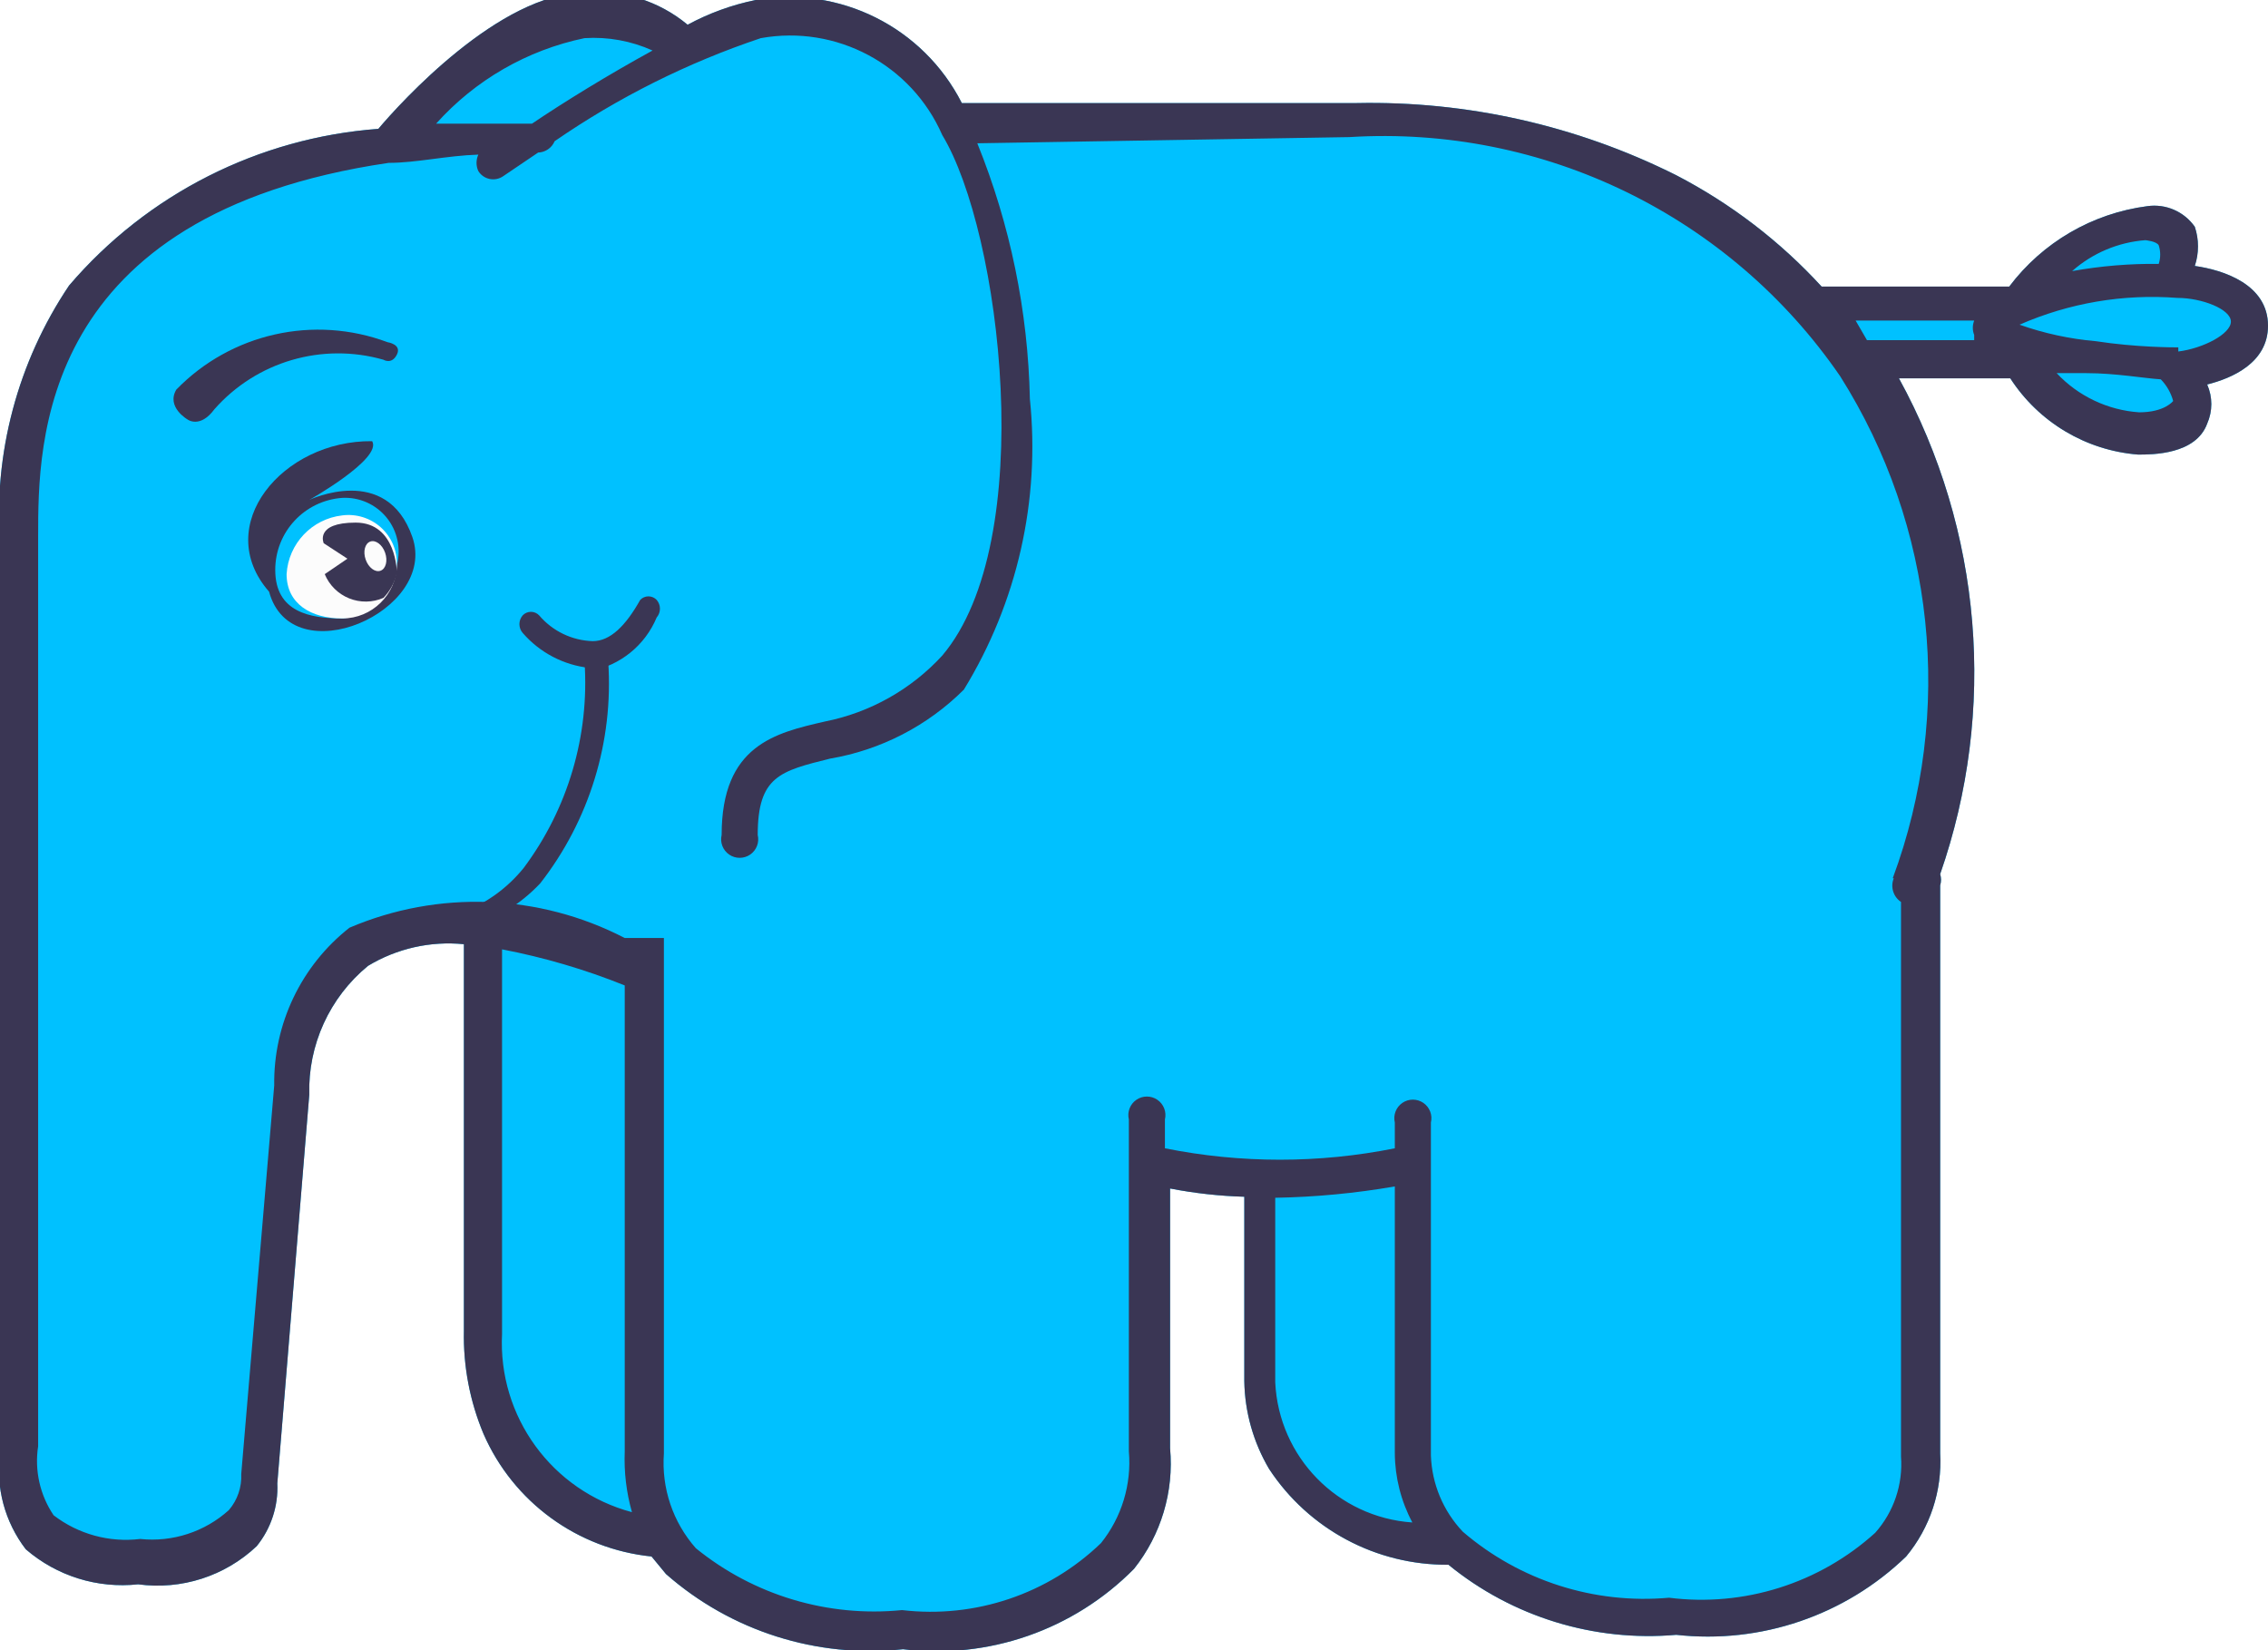
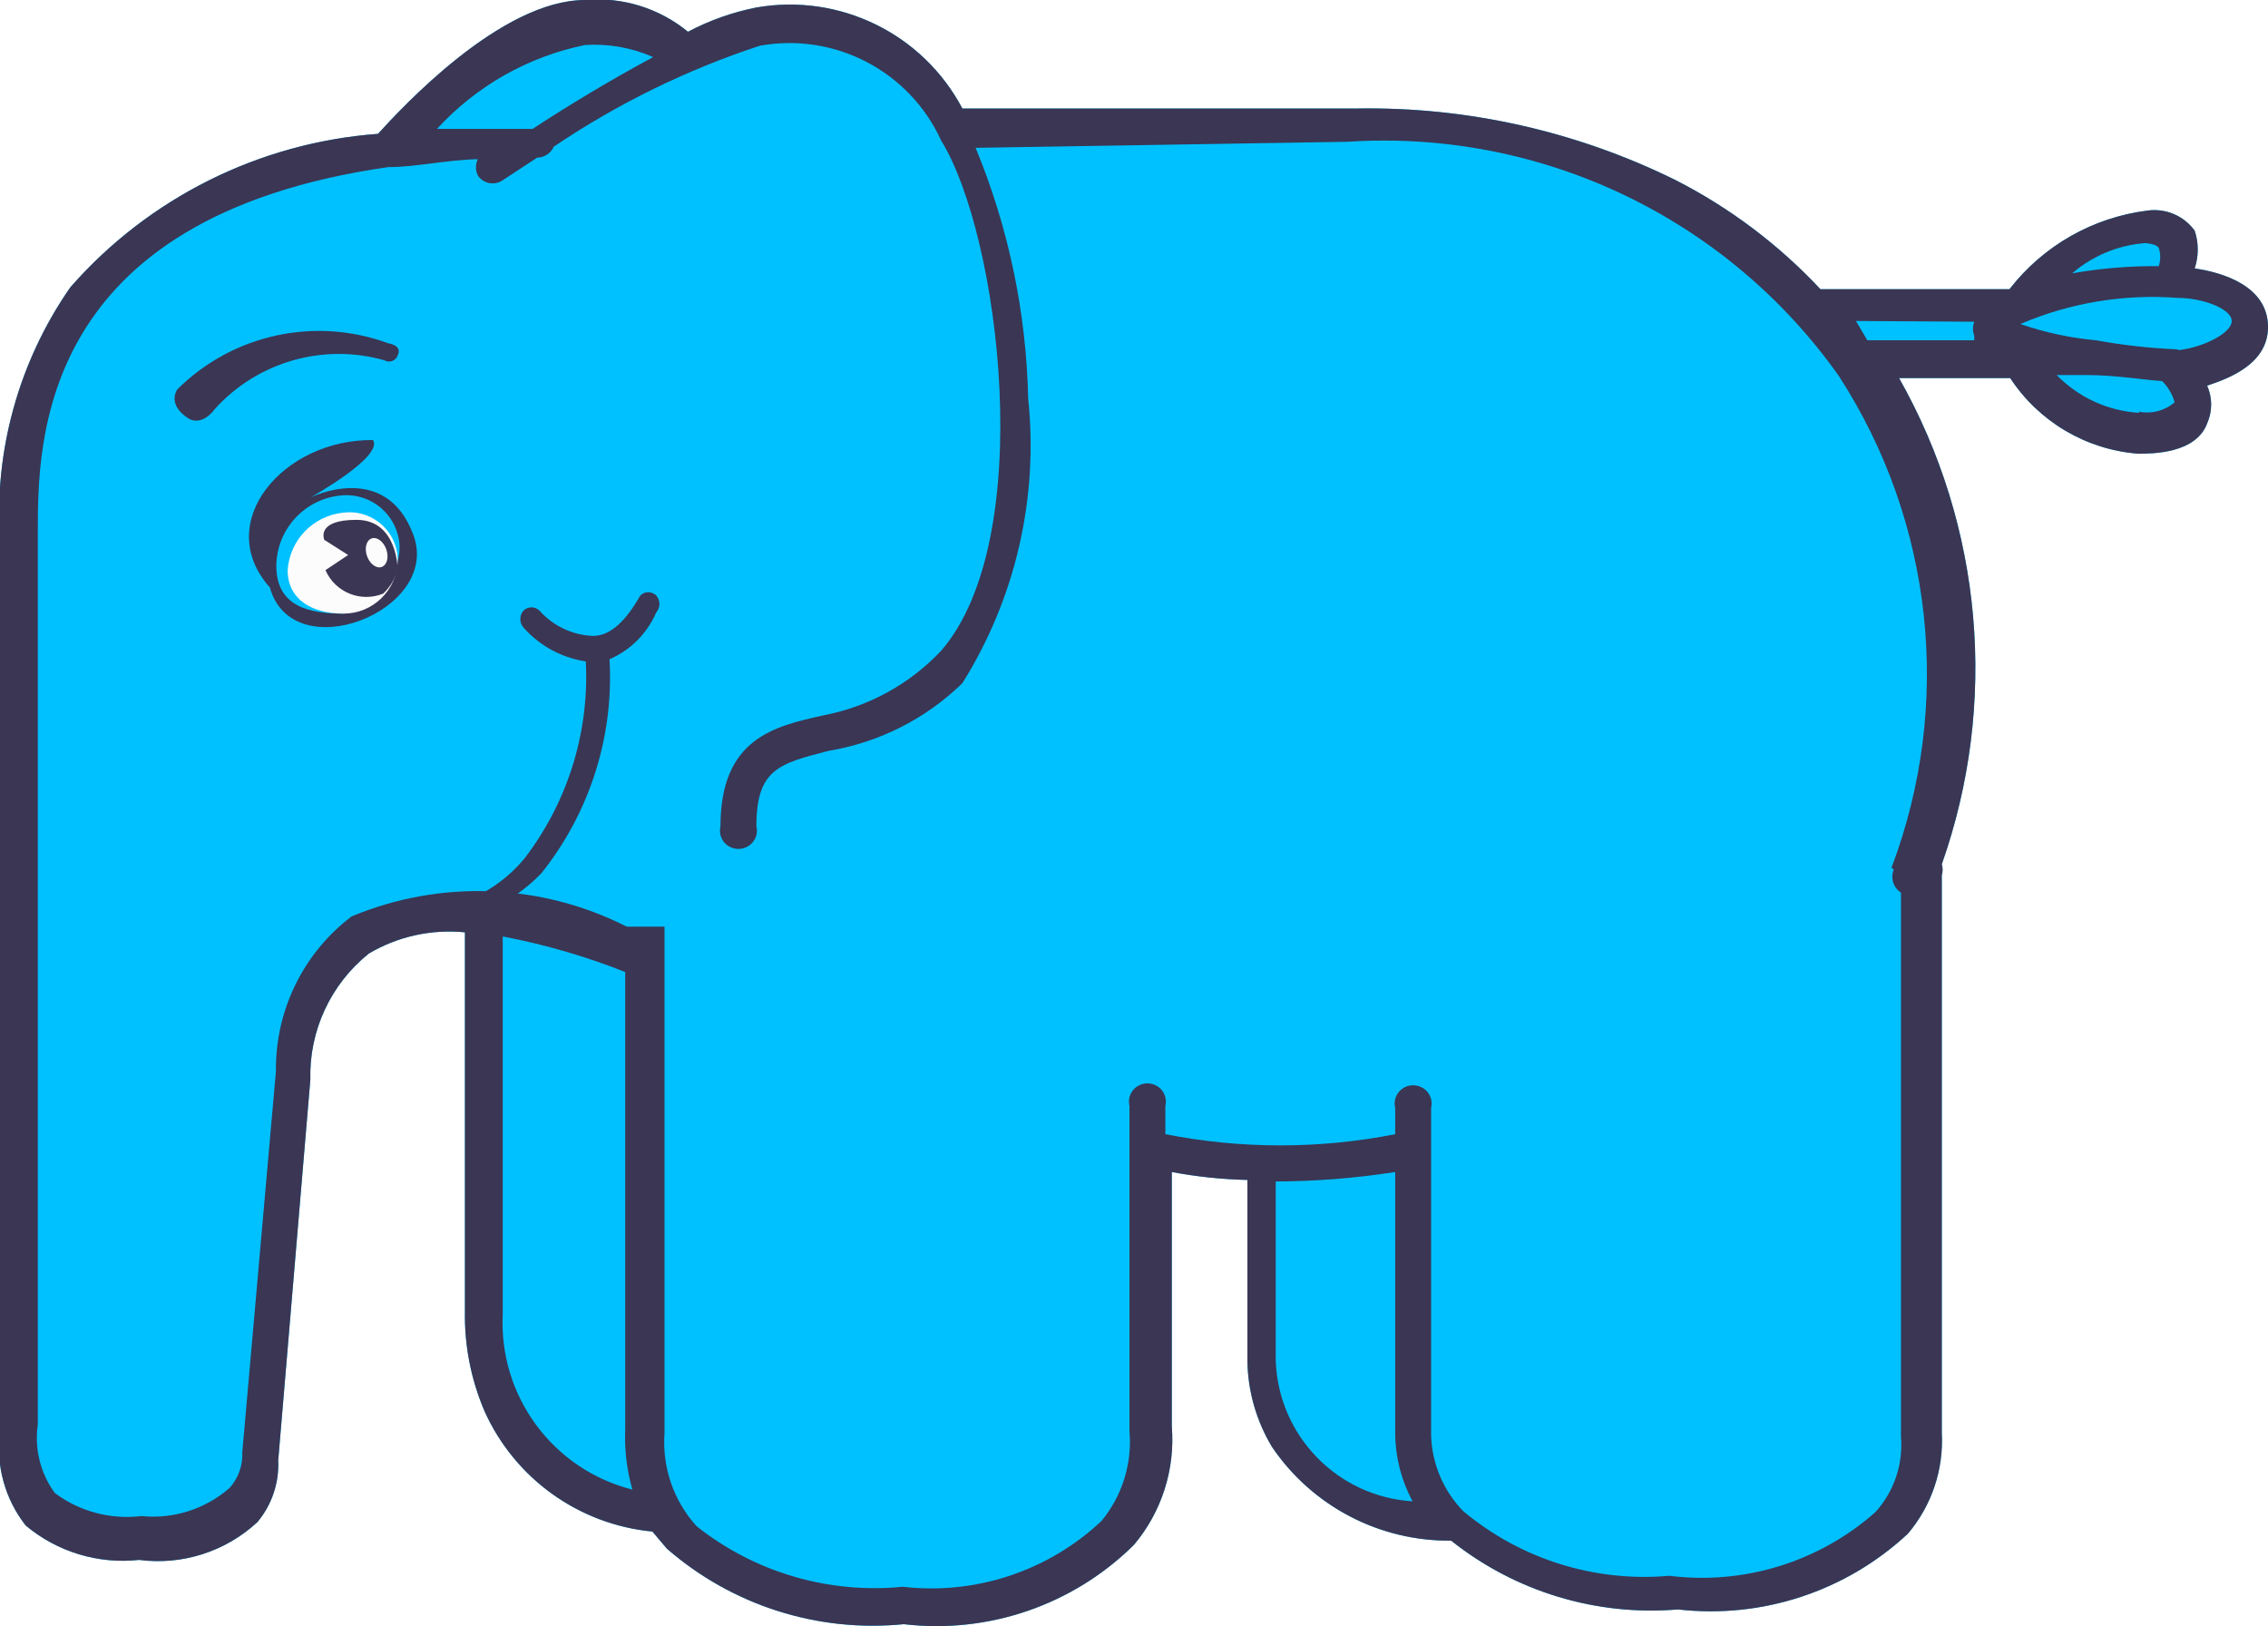
- <svg xmlns="http://www.w3.org/2000/svg" id="facbef17-e70d-47bd-ad74-79cdb30b9b01" data-name="Слой 1" width="22" height="16" viewBox="0 0 22 16">
-   <polygon points="21.19 3.6 21.19 4.08 20.93 4.3 20.47 4.18 20.13 4.08 19.82 3.82 19.82 3.67 19.8 3.55 20.14 3.55 20.76 3.6 21.19 3.6" fill="#00c1ff" />
-   <polygon points="20.73 2.81 19.62 3 19.48 3.2 19.65 3.36 20.5 3.55 21.38 3.55 21.61 3.42 21.76 3.18 21.69 2.93 21.44 2.86 21.1 2.79 20.73 2.81" fill="#00c1ff" />
-   <polygon points="20.87 2.18 20.1 2.48 20.06 2.71 20.52 2.71 20.95 2.71 21.1 2.63 21.07 2.39 20.87 2.18" fill="#00c1ff" />
-   <path d="M22,3.16c0-.4-.43-.54-.71-.58a.6.6,0,0,0,0-.38A.48.48,0,0,0,20.83,2h0a2,2,0,0,0-1.34.78H17.67a5.1,5.1,0,0,0-1.41-1.08,6.62,6.62,0,0,0-3.1-.7h0L9.33,1a1.88,1.88,0,0,0-2-1,2.4,2.4,0,0,0-.66.24,1.36,1.36,0,0,0-1-.31c-.82,0-1.79,1.07-2,1.32a4.37,4.37,0,0,0-3,1.52A4,4,0,0,0,0,5.29c0,.09,0,.18,0,.23v0c0,.08,0,8,0,8.49,0,0,0,.06,0,.09a1.26,1.26,0,0,0,.25.93,1.43,1.43,0,0,0,1.09.34A1.4,1.4,0,0,0,2.49,15a.9.9,0,0,0,.2-.61L3,10.62a1.56,1.56,0,0,1,.57-1.25,1.51,1.51,0,0,1,.93-.21v3.75a2.45,2.45,0,0,0,.19,1,2,2,0,0,0,1.63,1.19l.14.17A3,3,0,0,0,8.76,16,2.69,2.69,0,0,0,11,15.22a1.64,1.64,0,0,0,.35-1.17V11.53a4.45,4.45,0,0,0,.72.08v1.79a1.73,1.73,0,0,0,.24.85,2.06,2.06,0,0,0,1.74.93,3.07,3.07,0,0,0,2.21.68,2.77,2.77,0,0,0,2.23-.76,1.44,1.44,0,0,0,.33-1V8.59a.19.19,0,0,0,0-.11,5.94,5.94,0,0,0-.4-4.81H19.5a1.63,1.63,0,0,0,1.24.74h0c.14,0,.56,0,.67-.3a.47.47,0,0,0,0-.38C21.65,3.67,22,3.52,22,3.16Z" fill="#00c1ff" />
-   <path d="M20.94,2.38a.29.29,0,0,1,0,.18,4.47,4.47,0,0,0-.84.07,1.21,1.21,0,0,1,.71-.3S20.92,2.34,20.94,2.38Z" fill="#00c1ff" />
-   <path d="M19.15,3.11a.19.19,0,0,0,0,.14l0,.05H18.11L18,3.11Z" fill="#00c1ff" />
-   <path d="M4.52,9A.12.12,0,0,1,4.41,9a.12.12,0,0,1,.08-.15,1.41,1.41,0,0,0,.59-.43,3,3,0,0,0,.59-2,.12.12,0,1,1,.23,0,3.15,3.15,0,0,1-.66,2.15A1.6,1.6,0,0,1,4.55,9Z" fill="#3a3654" />
-   <path d="M5.72,6.48a1,1,0,0,1-.65-.34.13.13,0,0,1,0-.17.11.11,0,0,1,.16,0,.71.71,0,0,0,.52.25c.17,0,.32-.15.46-.4a.11.11,0,0,1,.16,0,.13.13,0,0,1,0,.17.87.87,0,0,1-.64.52Z" fill="#3a3654" />
-   <path d="M3.72,3.49s.08.05.13-.05-.09-.12-.09-.12a1.92,1.92,0,0,0-2.05.46c-.1.17.11.29.11.29s.12.09.26-.1A1.6,1.6,0,0,1,3.72,3.49Z" fill="#3a3654" />
-   <path d="M3,4.85s.75-.36,1,.36-1.17,1.34-1.39.53c-.56-.64.13-1.47,1-1.46C3.71,4.45,3,4.85,3,4.85Z" fill="#3a3654" />
-   <path d="M3.85,5.48A.59.59,0,0,1,3.32,6c-.31,0-.65-.06-.65-.47a.7.7,0,0,1,.65-.7A.52.52,0,0,1,3.85,5.48Z" fill="#00c1ff" />
-   <path d="M3.85,5.48A.53.53,0,0,1,3.32,6c-.3,0-.54-.14-.54-.43A.61.61,0,0,1,3.32,5,.47.47,0,0,1,3.85,5.48Z" fill="#fcfcfc" />
-   <path d="M3.85,5.56s0-.49-.4-.49-.31.2-.31.2l.23.15-.22.15a.43.43,0,0,0,.57.23A.52.52,0,0,0,3.85,5.56Z" fill="#3a3654" />
-   <ellipse cx="3.64" cy="5.4" rx="0.1" ry="0.15" transform="translate(-1.57 1.49) rotate(-19.17)" fill="#fcfcfc" />
-   <path d="M22,3.16c0-.4-.43-.54-.71-.58a.6.6,0,0,0,0-.38A.48.48,0,0,0,20.83,2h0a2,2,0,0,0-1.34.78H17.67a5.1,5.1,0,0,0-1.41-1.08,6.62,6.62,0,0,0-3.1-.7h0L9.33,1a1.88,1.88,0,0,0-2-1,2.4,2.4,0,0,0-.66.24,1.36,1.36,0,0,0-1-.31c-.82,0-1.79,1.07-2,1.32a4.37,4.37,0,0,0-3,1.52A4,4,0,0,0,0,5.29c0,.09,0,.18,0,.23v0c0,.08,0,8,0,8.49,0,0,0,.06,0,.09a1.26,1.26,0,0,0,.25.93,1.43,1.43,0,0,0,1.09.34A1.4,1.4,0,0,0,2.49,15a.9.9,0,0,0,.2-.61L3,10.62a1.56,1.56,0,0,1,.57-1.25,1.51,1.51,0,0,1,.93-.21v3.75a2.45,2.45,0,0,0,.19,1,2,2,0,0,0,1.63,1.19l.14.17A3,3,0,0,0,8.76,16,2.69,2.69,0,0,0,11,15.22a1.64,1.64,0,0,0,.35-1.17V11.53a4.45,4.45,0,0,0,.72.08v1.79a1.73,1.73,0,0,0,.24.85,2.06,2.06,0,0,0,1.74.93,3.07,3.07,0,0,0,2.21.68,2.77,2.77,0,0,0,2.23-.76,1.44,1.44,0,0,0,.33-1V8.59a.19.19,0,0,0,0-.11,5.94,5.94,0,0,0-.4-4.81H19.5a1.63,1.63,0,0,0,1.24.74h0c.14,0,.56,0,.67-.3a.47.47,0,0,0,0-.38C21.65,3.67,22,3.52,22,3.16Zm-1.06-.78a.29.29,0,0,1,0,.18,4.47,4.47,0,0,0-.84.07,1.21,1.21,0,0,1,.71-.3S20.92,2.34,20.94,2.38ZM5.67.37a1.39,1.39,0,0,1,.66.12c-.42.23-.86.5-1.17.71q-.49,0-.93,0A2.66,2.66,0,0,1,5.67.37Zm-.8,12.57h0V9.21a6.42,6.42,0,0,1,1.19.35c0,1.17,0,4.28,0,4.52v0a1.89,1.89,0,0,0,.07.59A1.7,1.7,0,0,1,4.87,12.94Zm7.5.47h0V11.62a7.57,7.57,0,0,0,1.16-.11V14.1a1.45,1.45,0,0,0,.17.67A1.43,1.43,0,0,1,12.37,13.41Zm6-4.89a.19.19,0,0,0,.07.23v5.38a1,1,0,0,1-.25.74,2.51,2.51,0,0,1-2,.63,2.7,2.7,0,0,1-2-.64,1.13,1.13,0,0,1-.31-.74h0V10.89a.18.18,0,1,0-.35,0v.25a5.67,5.67,0,0,1-2.23,0v-.28a.18.18,0,1,0-.35,0v3.22a1.25,1.25,0,0,1-.27.89,2.38,2.38,0,0,1-1.93.65,2.74,2.74,0,0,1-2-.6,1.25,1.25,0,0,1-.31-.92v0c0-.29,0-5,0-5H6.06v0a3.13,3.13,0,0,0-2.67-.1,1.91,1.91,0,0,0-.73,1.53l-.32,3.77a.14.14,0,0,0,0,0,.5.5,0,0,1-.12.35,1.11,1.11,0,0,1-.86.28,1.15,1.15,0,0,1-.84-.23.94.94,0,0,1-.15-.67s0-.07,0-.1c0-.47,0-8.18,0-8.48,0-.07,0-.15,0-.25,0-.9,0-3.12,3.4-3.62h0c.27,0,.56-.07.87-.08a.19.19,0,0,0,0,.16.17.17,0,0,0,.24.05l.34-.23h0a.18.18,0,0,0,.16-.11,8,8,0,0,1,2-1,1.61,1.61,0,0,1,1.76.94c.57.94.94,3.94,0,5.05A2.1,2.1,0,0,1,8,7c-.48.11-1,.23-1,1.1a.18.18,0,1,0,.35,0c0-.57.22-.62.7-.74a2.41,2.41,0,0,0,1.3-.67h0a4.51,4.51,0,0,0,.64-2.82,7,7,0,0,0-.51-2.48l3.61-.06a5.37,5.37,0,0,1,4.76,2.32A5.52,5.52,0,0,1,18.36,8.52ZM20.75,4a1.21,1.21,0,0,1-.8-.38l.29,0c.28,0,.56.05.72.06a.48.48,0,0,1,.12.21S21,4,20.75,4Zm.38-.63c-.05,0-.41,0-.8-.06a3,3,0,0,1-.74-.16,3.2,3.2,0,0,1,1.53-.26h0c.24,0,.52.11.52.23S21.37,3.38,21.13,3.41Z" fill="#3a3654" />
-   <path d="M19.15,3.11a.19.19,0,0,0,0,.14l0,.05H18.11L18,3.11Z" fill="#00c1ff" />
+ <svg xmlns="http://www.w3.org/2000/svg" id="93f66dd0-8ee1-45ba-a78b-b76141b895c2" data-name="facbef17-e70d-47bd-ad74-79cdb30b9b01" width="60" height="43" viewBox="0 0 60 43">
+   <polygon points="57.79 9.82 57.79 11.1 57.08 11.69 55.83 11.37 54.9 11.1 54.06 10.41 54.06 10.01 54 9.69 54.93 9.69 56.62 9.82 57.79 9.82" fill="#00c1ff" />
+   <polygon points="56.54 7.71 53.51 8.22 53.13 8.75 53.59 9.18 55.91 9.69 58.31 9.69 58.94 9.34 59.35 8.7 59.16 8.03 58.47 7.84 57.55 7.66 56.54 7.71" fill="#00c1ff" />
+   <polygon points="56.92 6.03 54.82 6.83 54.71 7.44 55.97 7.44 57.14 7.44 57.55 7.23 57.47 6.59 56.92 6.03" fill="#00c1ff" />
+   <path d="M60,8.65c0-1.07-1.17-1.44-1.94-1.55a1.57,1.57,0,0,0,0-1,1.32,1.32,0,0,0-1.25-.53h0a5.48,5.48,0,0,0-3.65,2.08h-5a13.87,13.87,0,0,0-3.84-2.89A18.35,18.35,0,0,0,35.9,2.87H25.46A5.16,5.16,0,0,0,20,.2a6.63,6.63,0,0,0-1.8.64A3.76,3.76,0,0,0,15.48,0C13.25,0,10.61,2.87,10,3.54A12,12,0,0,0,1.86,7.6,10.53,10.53,0,0,0,0,14.34v.61H0V37.87a3.32,3.32,0,0,0,.68,2.48,4,4,0,0,0,3,.91,3.87,3.87,0,0,0,3.13-1,2.37,2.37,0,0,0,.55-1.63l.85-10.07a4.13,4.13,0,0,1,1.55-3.34,4.18,4.18,0,0,1,2.54-.56v10a6.43,6.43,0,0,0,.52,2.67,5.44,5.44,0,0,0,4.44,3.18l.38.45a8.29,8.29,0,0,0,6.27,2A7.42,7.42,0,0,0,30,40.86a4.32,4.32,0,0,0,1-3.13V31a12.37,12.37,0,0,0,2,.21V36a4.55,4.55,0,0,0,.65,2.27,5.65,5.65,0,0,0,4.74,2.48,8.49,8.49,0,0,0,6,1.82,7.65,7.65,0,0,0,6.08-2,3.8,3.8,0,0,0,.9-2.67V23.15a.5.5,0,0,0,0-.29A15.59,15.59,0,0,0,50.24,10h2.94a4.46,4.46,0,0,0,3.38,2h0c.38,0,1.53,0,1.83-.8a1.23,1.23,0,0,0,0-1C59,10,60,9.61,60,8.65Z" fill="#00c1ff" />
+   <path d="M57.11,6.56a.76.76,0,0,1,0,.48,12.43,12.43,0,0,0-2.29.19,3.33,3.33,0,0,1,1.94-.8S57.06,6.45,57.11,6.56Z" fill="#00c1ff" />
+   <path d="M52.23,8.51a.5.5,0,0,0,0,.37V9H49.4l-.3-.51Z" fill="#00c1ff" />
+   <path d="M12.35,24.25a.33.33,0,0,1-.3,0,.32.32,0,0,1,.22-.4h0a3.84,3.84,0,0,0,1.61-1.15,7.9,7.9,0,0,0,1.61-5.34.32.32,0,0,1,.22-.4.33.33,0,0,1,.41.22.31.31,0,0,1,0,.18,8.3,8.3,0,0,1-1.8,5.74,4.38,4.38,0,0,1-1.88,1.15Z" fill="#3a3654" />
+   <path d="M15.62,17.51a2.74,2.74,0,0,1-1.77-.91.34.34,0,0,1,0-.45.3.3,0,0,1,.42,0h0a2,2,0,0,0,1.42.67c.46,0,.87-.4,1.25-1.07a.3.3,0,0,1,.42,0h0a.34.34,0,0,1,0,.45,2.36,2.36,0,0,1-1.74,1.39Z" fill="#3a3654" />
+   <path d="M10.17,9.53a.24.24,0,0,0,.35-.13c.14-.27-.25-.32-.25-.32A5.31,5.31,0,0,0,4.69,10.3c-.27.45.3.77.3.77s.33.24.71-.27A4.42,4.42,0,0,1,10.17,9.53Z" fill="#3a3654" />
+   <path d="M8.21,13.16s2-1,2.73,1S7.74,17.7,7.14,15.54c-1.53-1.71.35-3.93,2.73-3.9C10.14,12.09,8.21,13.16,8.21,13.16Z" fill="#3a3654" />
+   <path d="M10.52,14.84a1.59,1.59,0,0,1-1.44,1.39c-.85,0-1.77-.16-1.77-1.26a1.89,1.89,0,0,1,1.77-1.87,1.41,1.41,0,0,1,1.49,1.32A1.36,1.36,0,0,1,10.52,14.84Z" fill="#00c1ff" />
+   <path d="M10.52,14.84a1.43,1.43,0,0,1-1.44,1.39c-.82,0-1.47-.37-1.47-1.15a1.64,1.64,0,0,1,1.47-1.52,1.28,1.28,0,0,1,1.43,1.08A1.23,1.23,0,0,1,10.52,14.84Z" fill="#fcfcfc" />
+   <path d="M10.52,15.06s0-1.31-1.09-1.31-.85.53-.85.53l.63.4-.6.4a1.18,1.18,0,0,0,1.53.62h0A1.38,1.38,0,0,0,10.52,15.06Z" fill="#3a3654" />
+   <ellipse cx="9.96" cy="14.62" rx="0.27" ry="0.4" transform="translate(-4.31 4.17) rotate(-19.53)" fill="#fcfcfc" />
+   <path d="M60,8.65c0-1.07-1.17-1.44-1.94-1.55a1.57,1.57,0,0,0,0-1,1.32,1.32,0,0,0-1.25-.53h0a5.48,5.48,0,0,0-3.65,2.08h-5a13.87,13.87,0,0,0-3.84-2.89A18.35,18.35,0,0,0,35.9,2.87H25.46A5.16,5.16,0,0,0,20,.2a6.63,6.63,0,0,0-1.8.64A3.76,3.76,0,0,0,15.48,0C13.25,0,10.61,2.87,10,3.54A12,12,0,0,0,1.86,7.6,10.53,10.53,0,0,0,0,14.34v.61H0V37.87a3.32,3.32,0,0,0,.68,2.48,4,4,0,0,0,3,.91,3.87,3.87,0,0,0,3.13-1,2.37,2.37,0,0,0,.55-1.63l.85-10.07a4.13,4.13,0,0,1,1.55-3.34,4.18,4.18,0,0,1,2.54-.56v10a6.43,6.43,0,0,0,.52,2.67,5.44,5.44,0,0,0,4.44,3.18l.38.45a8.29,8.29,0,0,0,6.27,2A7.42,7.42,0,0,0,30,40.86a4.32,4.32,0,0,0,1-3.13V31a12.37,12.37,0,0,0,2,.21V36a4.55,4.55,0,0,0,.65,2.27,5.65,5.65,0,0,0,4.74,2.48,8.49,8.49,0,0,0,6,1.82,7.65,7.65,0,0,0,6.08-2,3.8,3.8,0,0,0,.9-2.67V23.15a.5.5,0,0,0,0-.29A15.59,15.59,0,0,0,50.24,10h2.94a4.46,4.46,0,0,0,3.38,2h0c.38,0,1.53,0,1.83-.8a1.23,1.23,0,0,0,0-1C59,10,60,9.61,60,8.65ZM57.11,6.56a.76.76,0,0,1,0,.48,12.43,12.43,0,0,0-2.29.19,3.33,3.33,0,0,1,1.94-.8S57.06,6.45,57.11,6.56ZM15.48,1.19a3.86,3.86,0,0,1,1.8.32c-1.14.61-2.34,1.34-3.19,1.9H11.56A7.29,7.29,0,0,1,15.48,1.19ZM13.3,34.77h0v-10a17.77,17.77,0,0,1,3.24.94V37.82h0a5,5,0,0,0,.19,1.58A4.55,4.55,0,0,1,13.3,34.77ZM33.75,36h0V31.25A21,21,0,0,0,36.91,31v6.92a3.81,3.81,0,0,0,.46,1.79A3.86,3.86,0,0,1,33.75,36ZM50.1,23a.5.5,0,0,0,.19.61V38a2.64,2.64,0,0,1-.68,2,6.93,6.93,0,0,1-5.45,1.68,7.46,7.46,0,0,1-5.45-1.71,3,3,0,0,1-.85-2h0V29.3a.48.48,0,0,0-.36-.58.49.49,0,0,0-.59.35.47.47,0,0,0,0,.23V30a15.77,15.77,0,0,1-6.08,0v-.75a.48.48,0,0,0-.36-.58.49.49,0,0,0-.59.35.47.47,0,0,0,0,.23v8.6a3.29,3.29,0,0,1-.74,2.38,6.57,6.57,0,0,1-5.26,1.74,7.57,7.57,0,0,1-5.45-1.6,3.3,3.3,0,0,1-.85-2.46h0V24.51h-1a8.69,8.69,0,0,0-7.28-.27,5.06,5.06,0,0,0-2,4.09L6.41,38.41h0a1.32,1.32,0,0,1-.33.94,3.07,3.07,0,0,1-2.34.75,3.18,3.18,0,0,1-2.29-.61A2.47,2.47,0,0,1,1,37.68V14.09c0-2.4,0-8.34,9.27-9.67h0c.74,0,1.53-.19,2.37-.21a.5.5,0,0,0,0,.43.47.47,0,0,0,.64.14h0l.93-.61h0a.49.49,0,0,0,.44-.29,22,22,0,0,1,5.45-2.67,4.41,4.41,0,0,1,4.8,2.51c1.55,2.51,2.56,10.53,0,13.49a5.76,5.76,0,0,1-3.11,1.71c-1.31.29-2.73.61-2.73,2.94a.48.48,0,0,0,.36.58.49.49,0,0,0,.59-.35.47.47,0,0,0,0-.23c0-1.52.6-1.66,1.91-2a6.62,6.62,0,0,0,3.54-1.79h0a11.85,11.85,0,0,0,1.74-7.53,18.38,18.38,0,0,0-1.39-6.63l9.84-.16a14.74,14.74,0,0,1,13,6.2,14.49,14.49,0,0,1,1.39,13Zm6.49-12.08a3.33,3.33,0,0,1-2.18-1h.79c.76,0,1.53.13,2,.16a1.28,1.28,0,0,1,.33.56A1.11,1.11,0,0,1,56.59,10.89Zm1-1.68A15.57,15.57,0,0,1,55.45,9a8.32,8.32,0,0,1-2-.43,8.88,8.88,0,0,1,4.17-.69h0c.65,0,1.42.29,1.42.61s-.74.69-1.39.77Z" fill="#3a3654" />
+   <path d="M52.23,8.51a.5.5,0,0,0,0,.37V9H49.4l-.3-.51Z" fill="#00c1ff" />
</svg>
